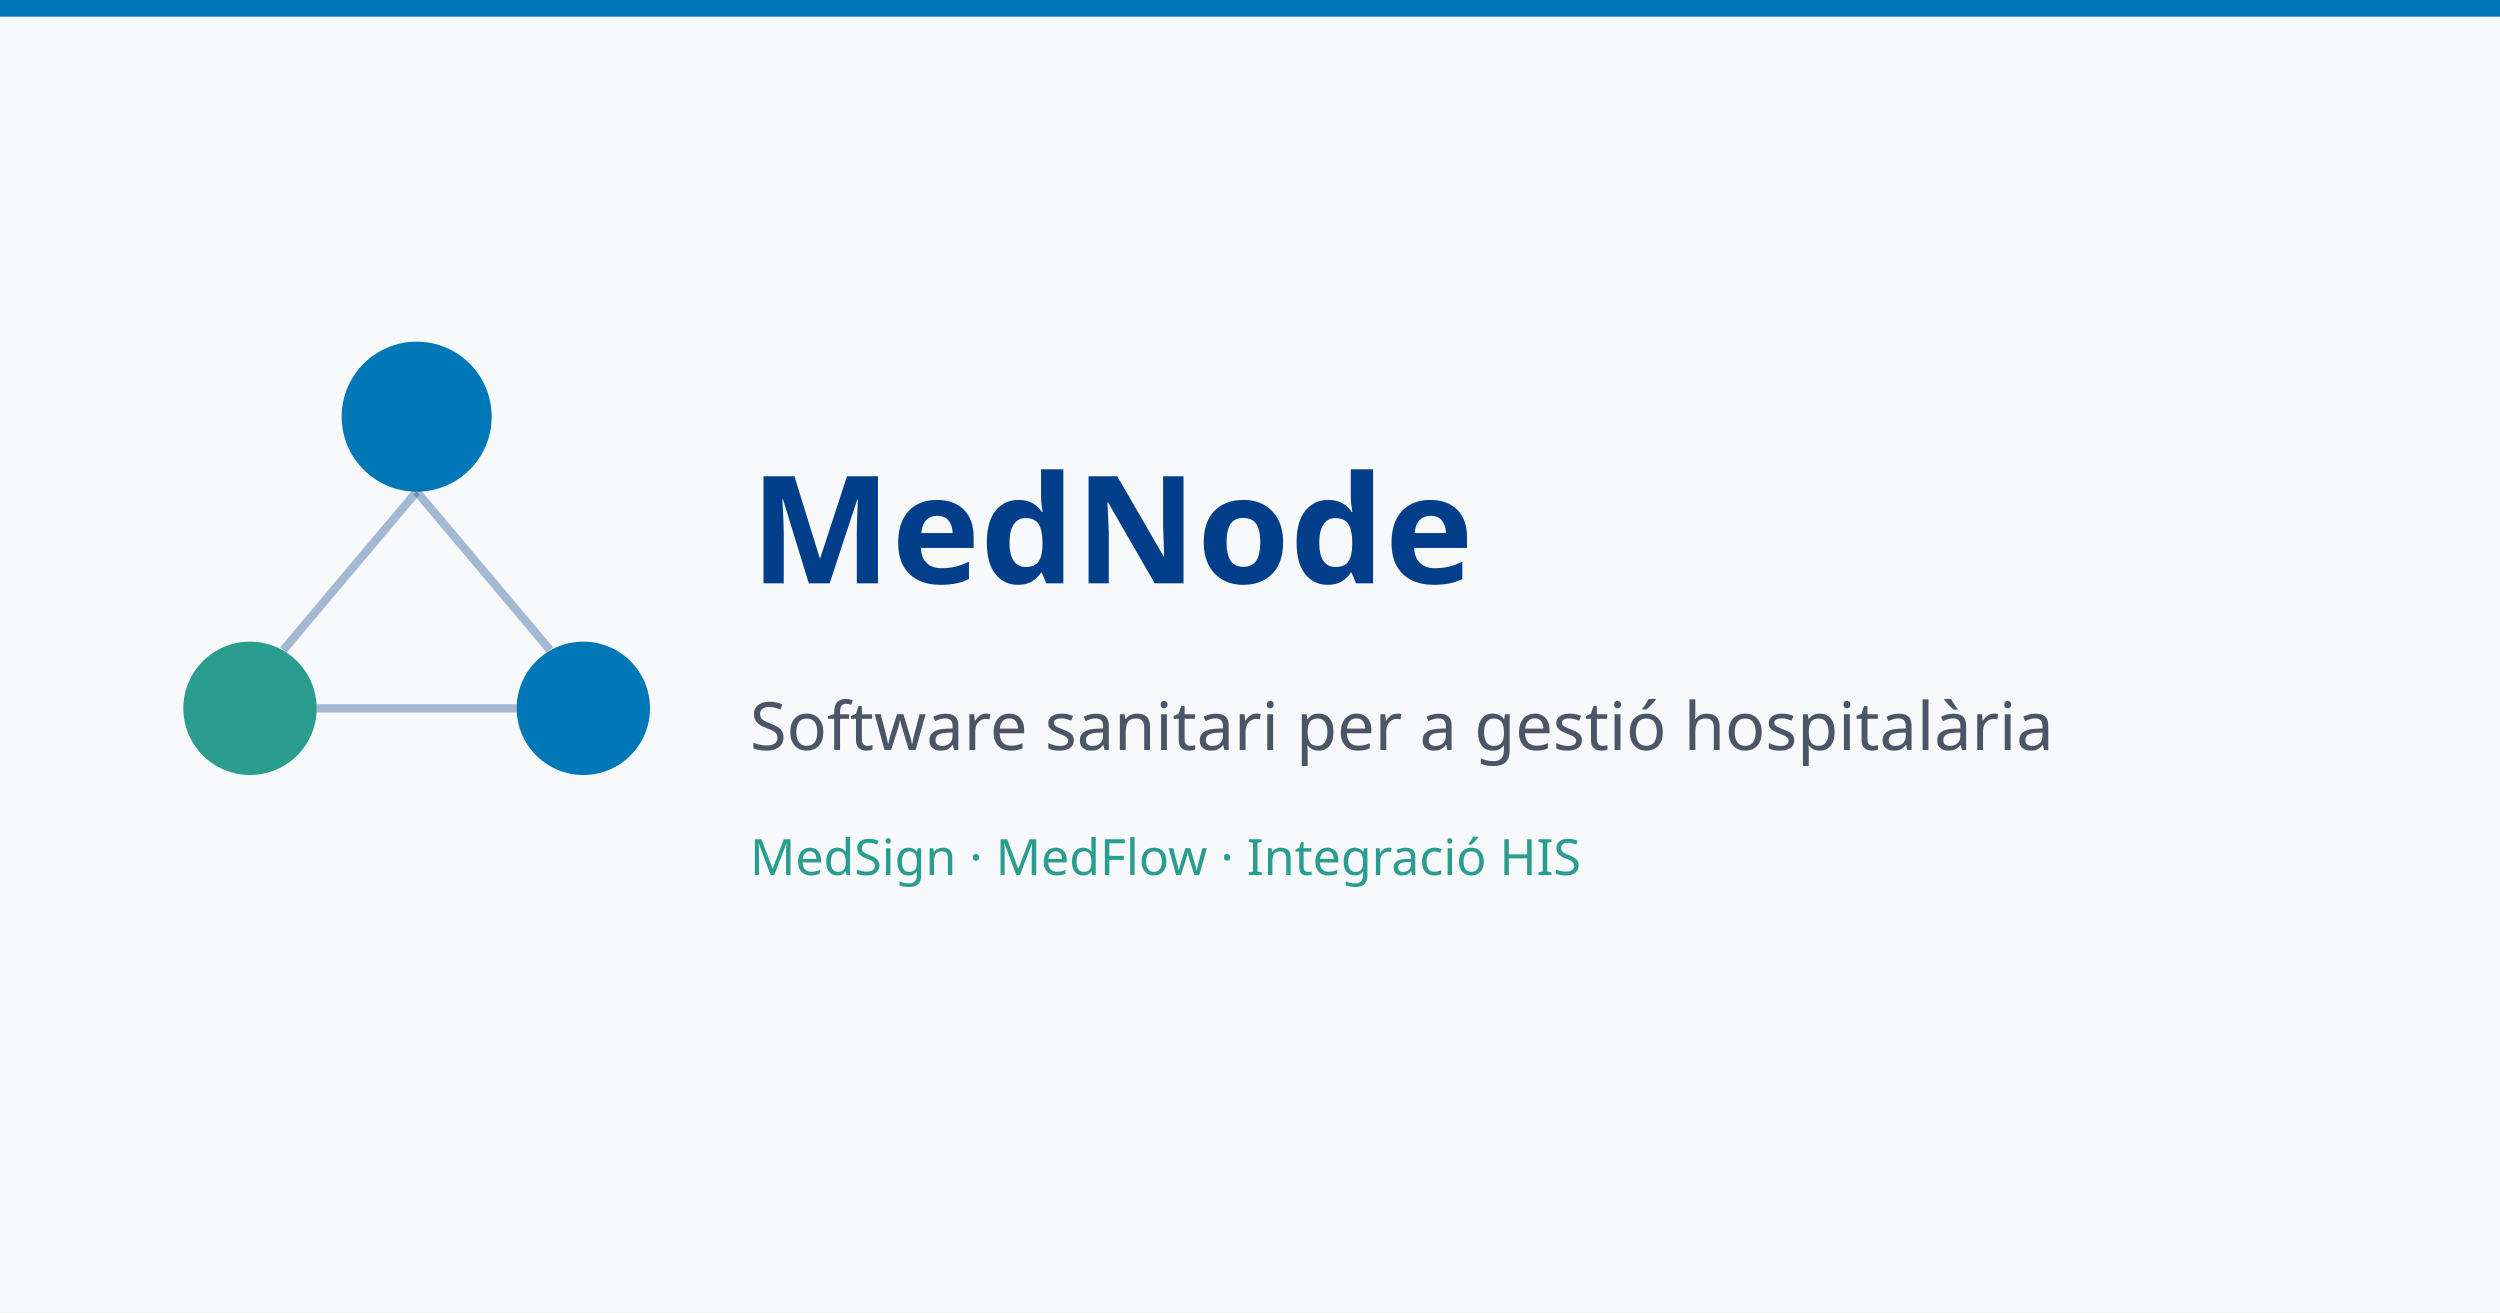
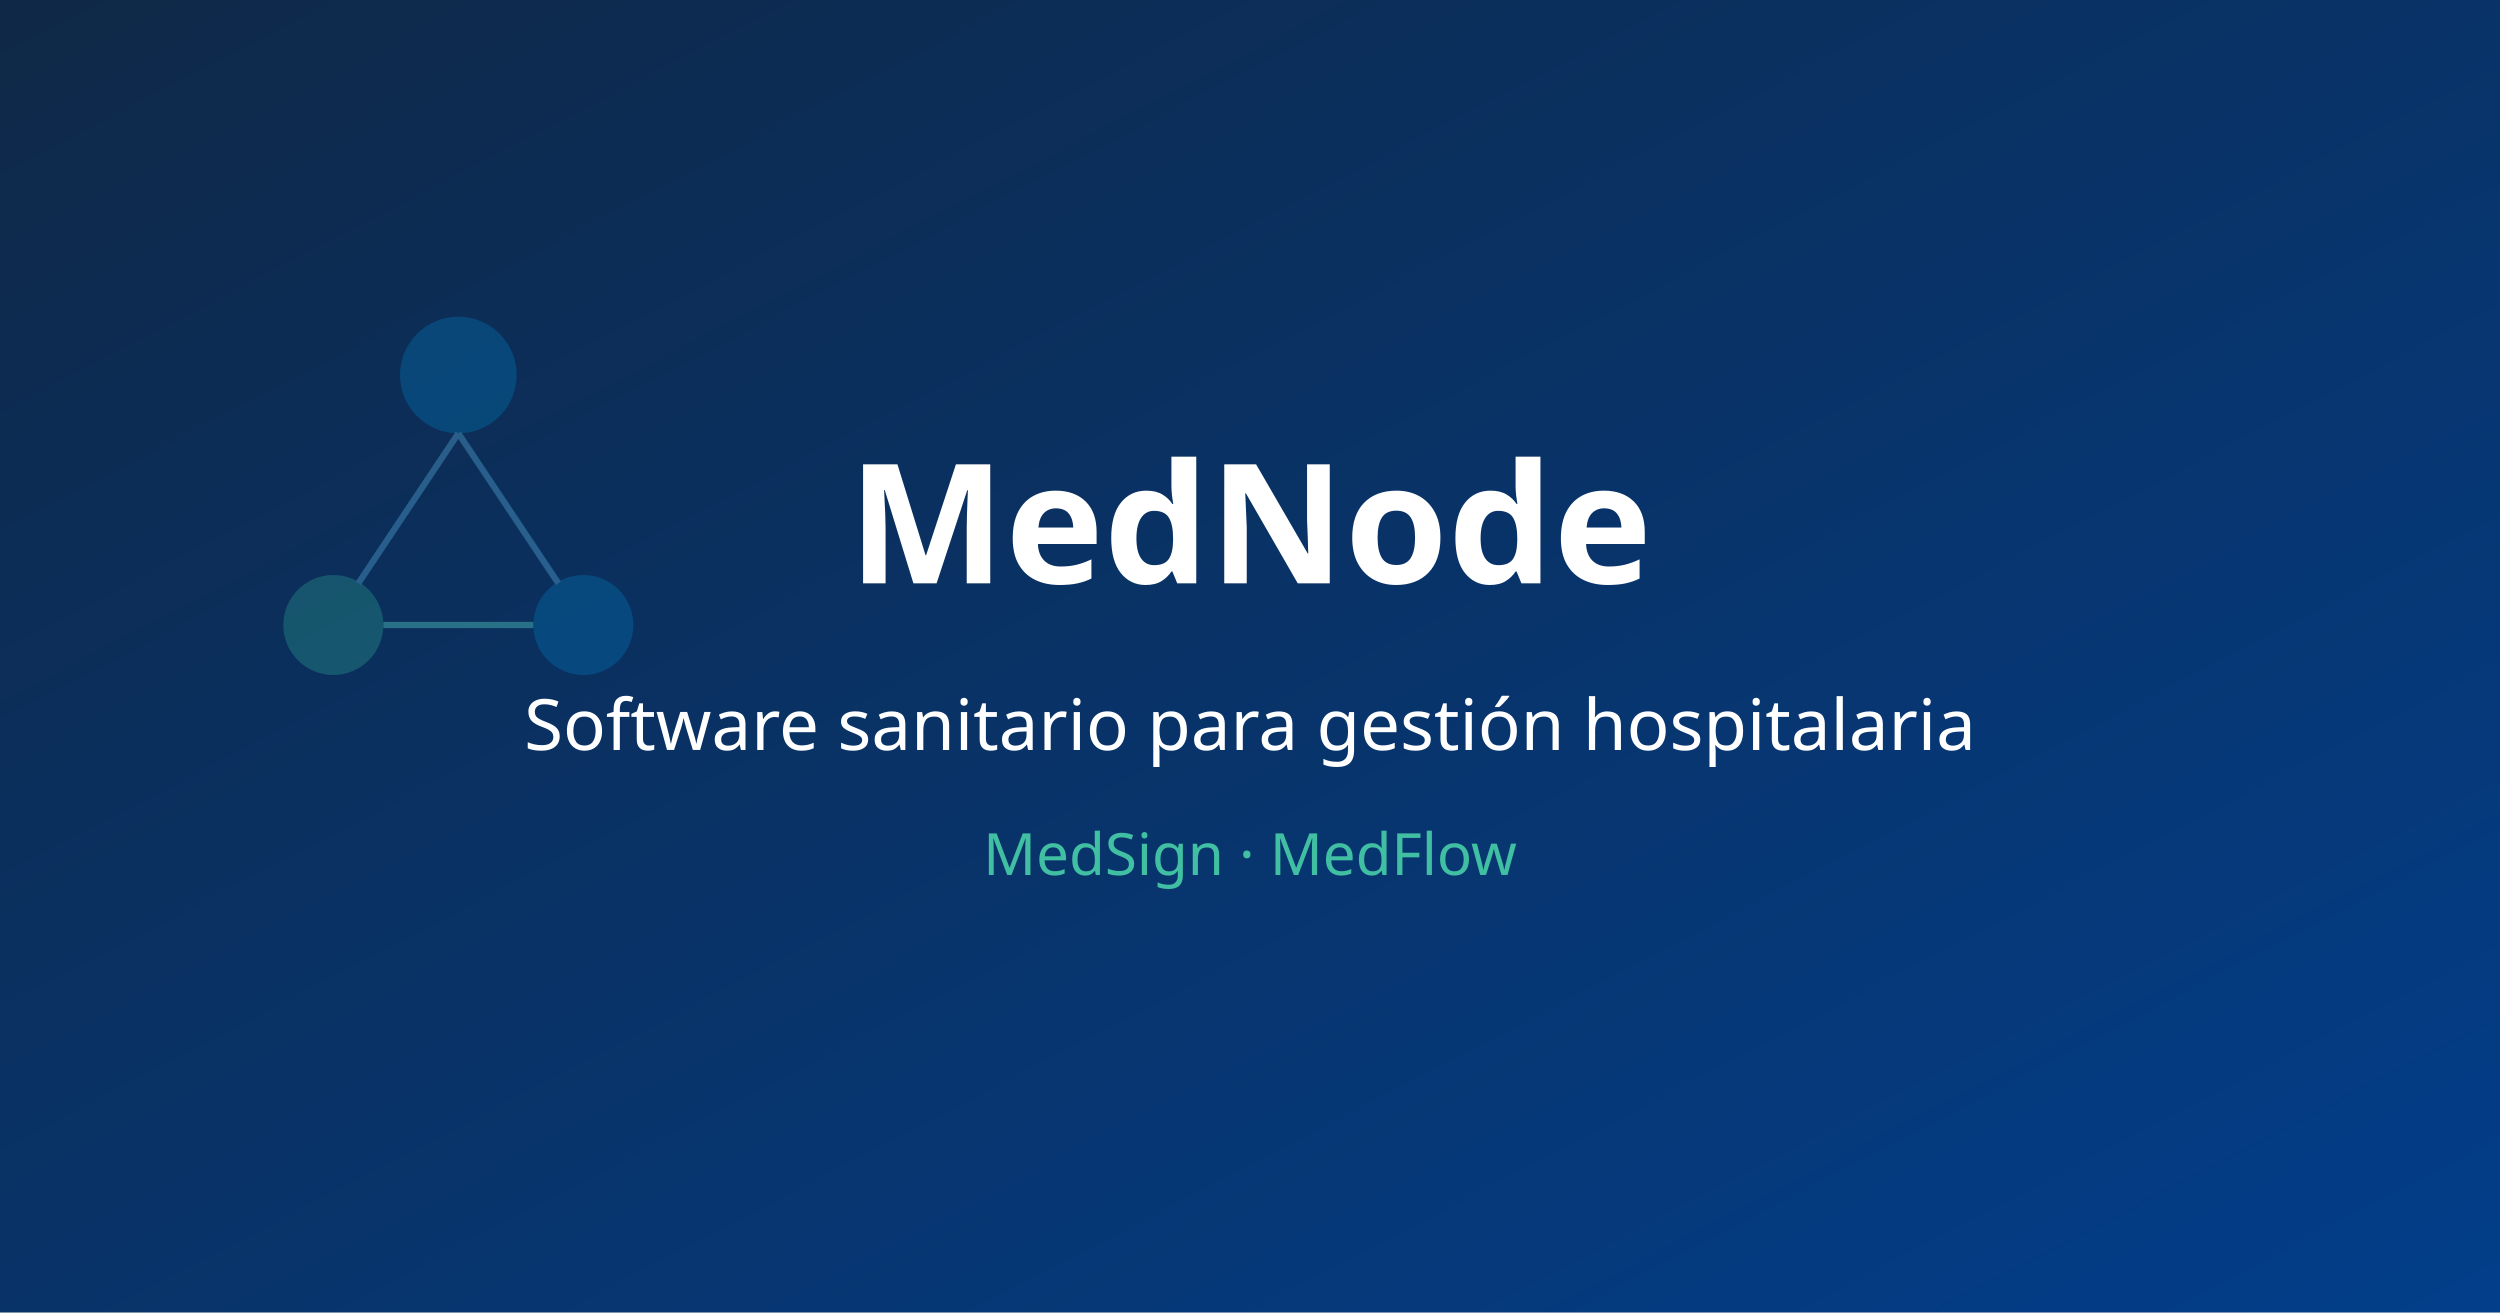
<svg xmlns="http://www.w3.org/2000/svg" width="1200" height="630" viewBox="0 0 1200 630" role="img" aria-labelledby="ogTitle">
-   <rect width="1200" height="630" fill="#F8F9FA" />
-   <rect width="1200" height="8" fill="#0077B6" />
-   <circle cx="200" cy="200" r="36" fill="#0077B6" />
-   <circle cx="120" cy="340" r="32" fill="#2A9D8F" />
-   <circle cx="280" cy="340" r="32" fill="#0077B6" />
-   <line x1="200" y1="236" x2="136" y2="312" stroke="#023E8A" stroke-width="4" opacity="0.35" />
-   <line x1="200" y1="236" x2="264" y2="312" stroke="#023E8A" stroke-width="4" opacity="0.35" />
-   <line x1="152" y1="340" x2="248" y2="340" stroke="#023E8A" stroke-width="4" opacity="0.35" />
-   <text x="360" y="280" font-family="system-ui, sans-serif" font-size="72" font-weight="700" fill="#023E8A">MedNode</text>
-   <text x="360" y="360" font-family="system-ui, sans-serif" font-size="32" fill="#4A5568">Software sanitari per a gestió hospitalària</text>
-   <text x="360" y="420" font-family="system-ui, sans-serif" font-size="24" fill="#2A9D8F">MedSign · MedFlow · Integració HIS</text>
+   <defs>
+     <linearGradient id="bg" x1="0%" y1="0%" x2="100%" y2="100%">
+       <stop offset="0%" stop-color="#0f2847" />
+       <stop offset="100%" stop-color="#023E8A" />
+     </linearGradient>
+   </defs>
+   <rect width="1200" height="630" fill="url(#bg)" />
+   <g opacity="0.35" transform="translate(120, 80)">
+     <circle cx="100" cy="100" r="28" fill="#0077B6" />
+     <circle cx="40" cy="220" r="24" fill="#2A9D8F" />
+     <circle cx="160" cy="220" r="24" fill="#0077B6" />
+     <line x1="100" y1="128" x2="52" y2="200" stroke="#5eb8e8" stroke-width="3" />
+     <line x1="100" y1="128" x2="148" y2="200" stroke="#5eb8e8" stroke-width="3" />
+     <line x1="64" y1="220" x2="136" y2="220" stroke="#5eead4" stroke-width="3" />
+   </g>
+   <text x="600" y="280" text-anchor="middle" font-family="system-ui, 'DM Sans', sans-serif" font-size="80" font-weight="700" fill="#ffffff">MedNode</text>
+   <text x="600" y="360" text-anchor="middle" font-family="system-ui, 'DM Sans', sans-serif" font-size="34" fill="#ffffff">Software sanitario para gestión hospitalaria</text>
+   <text x="600" y="420" text-anchor="middle" font-family="system-ui, sans-serif" font-size="28" fill="#40BFA3">MedSign · MedFlow</text>
</svg>
